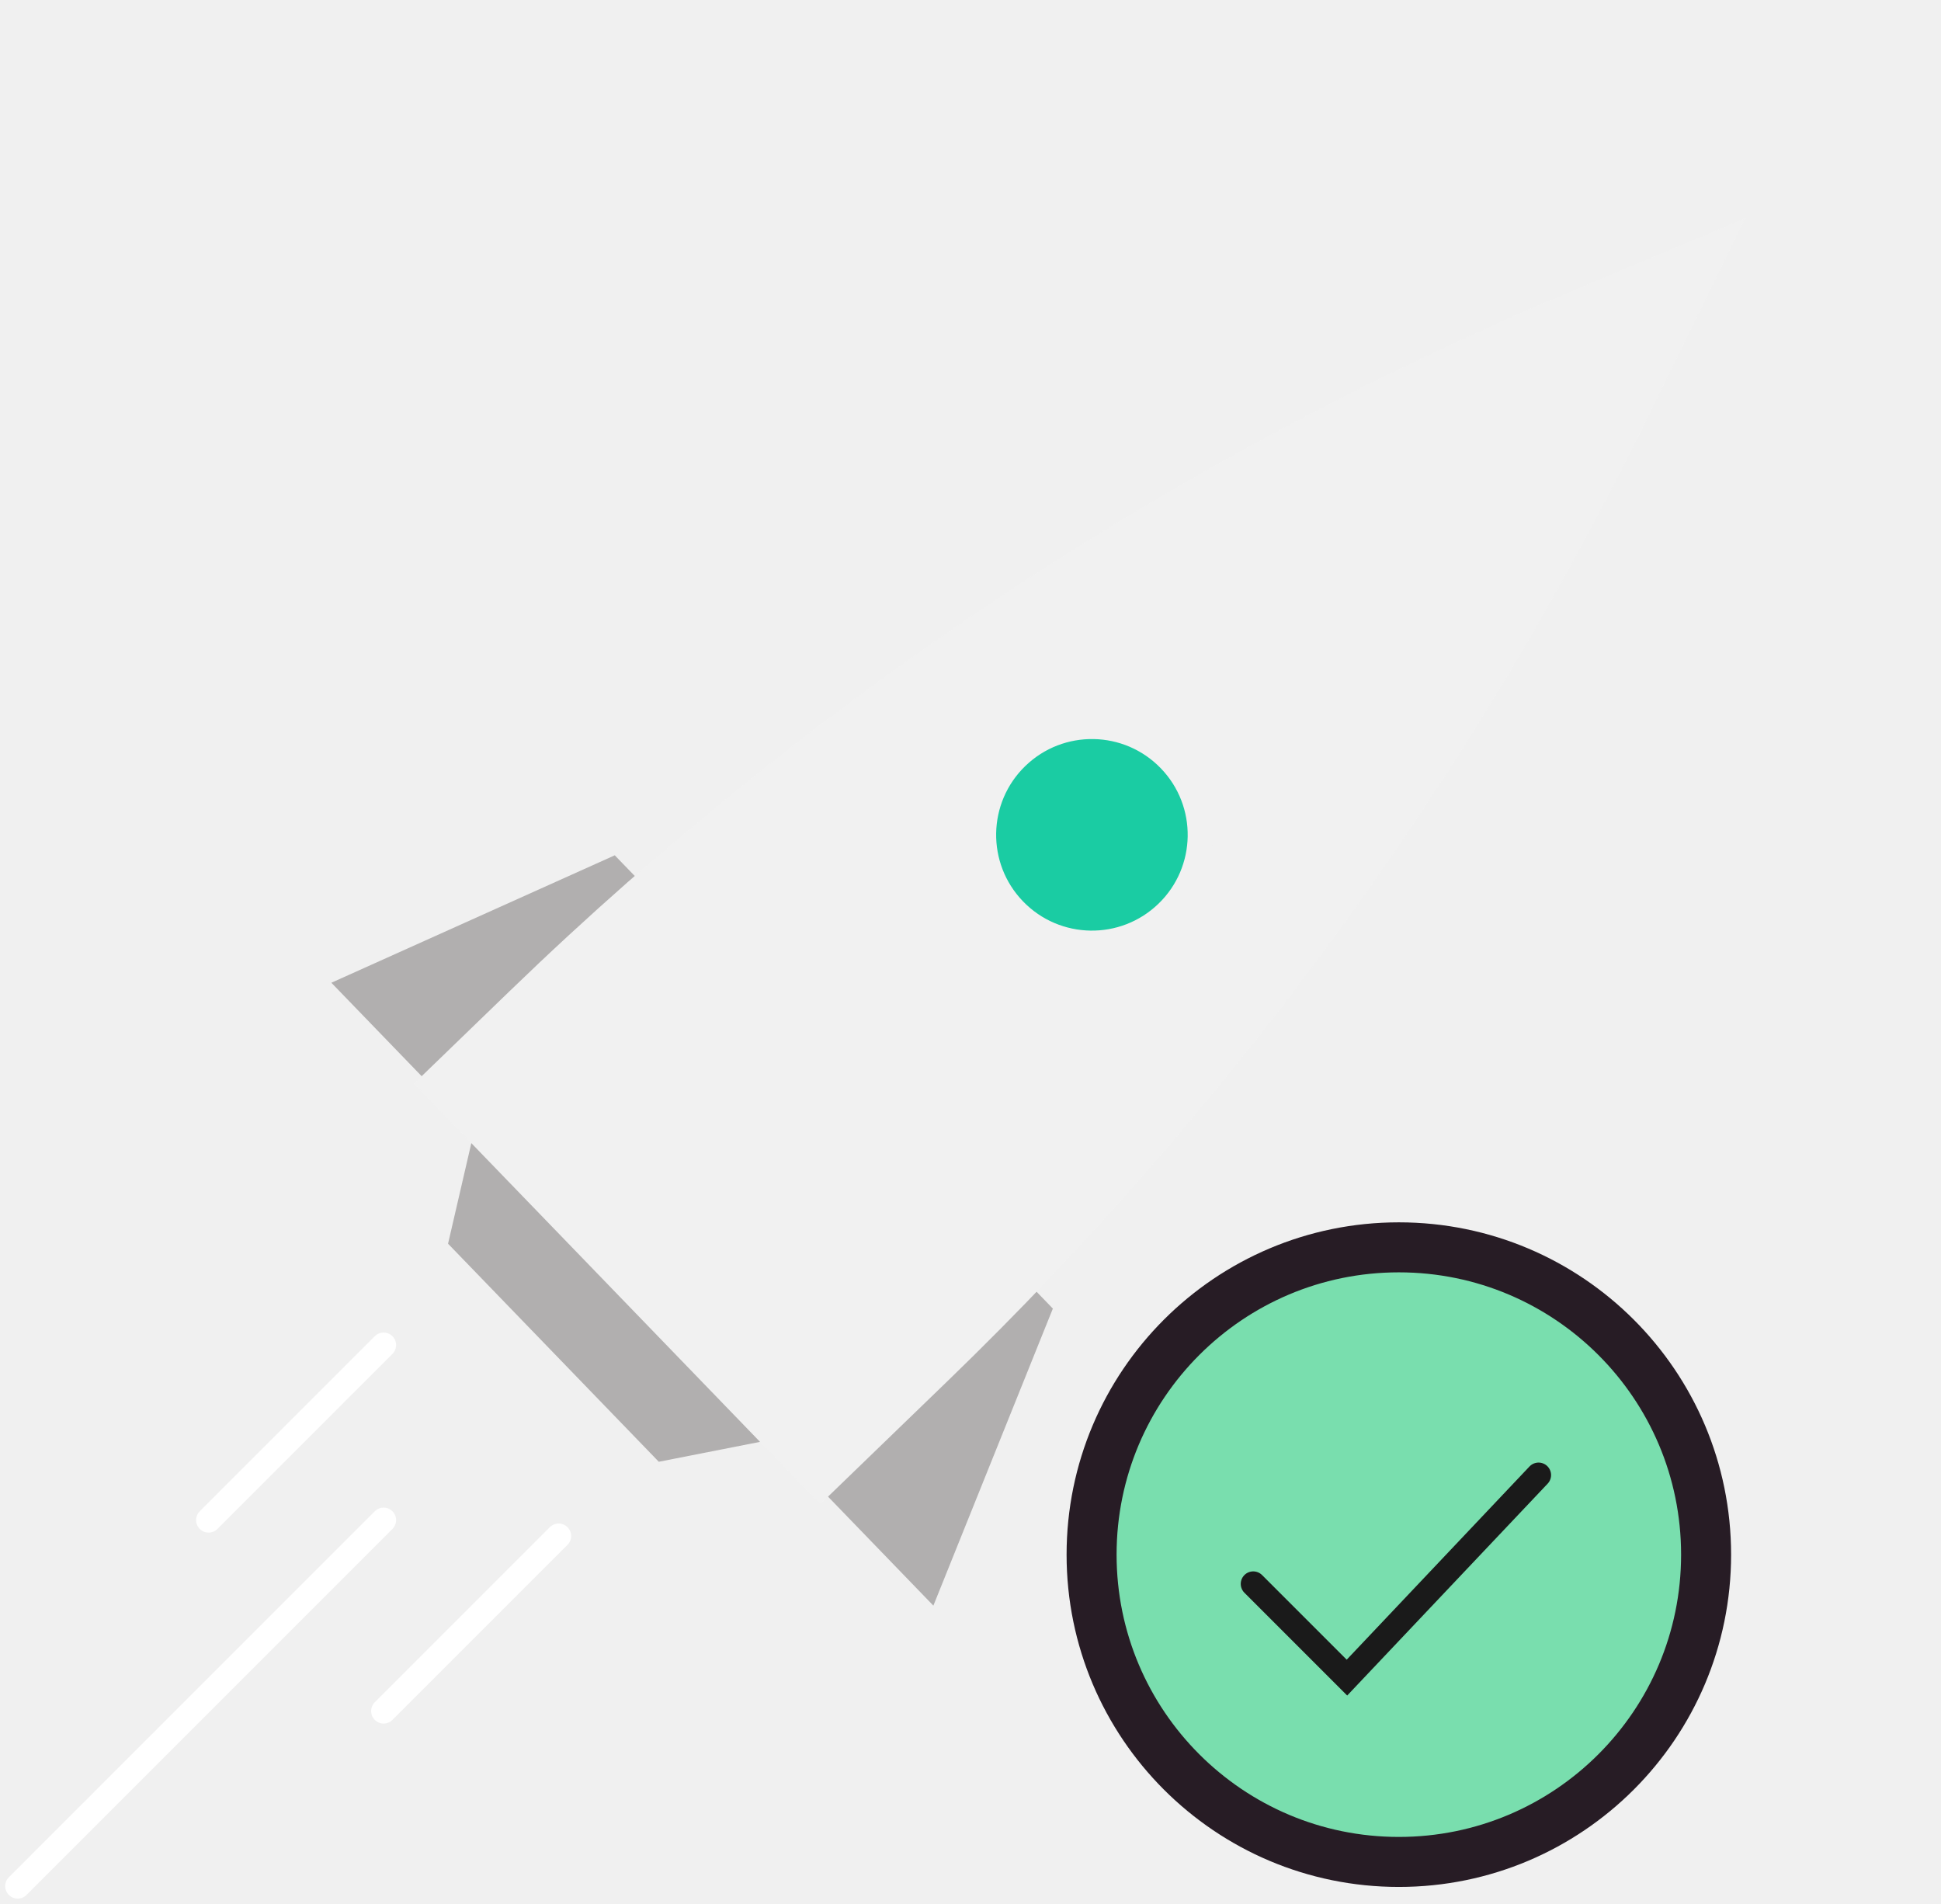
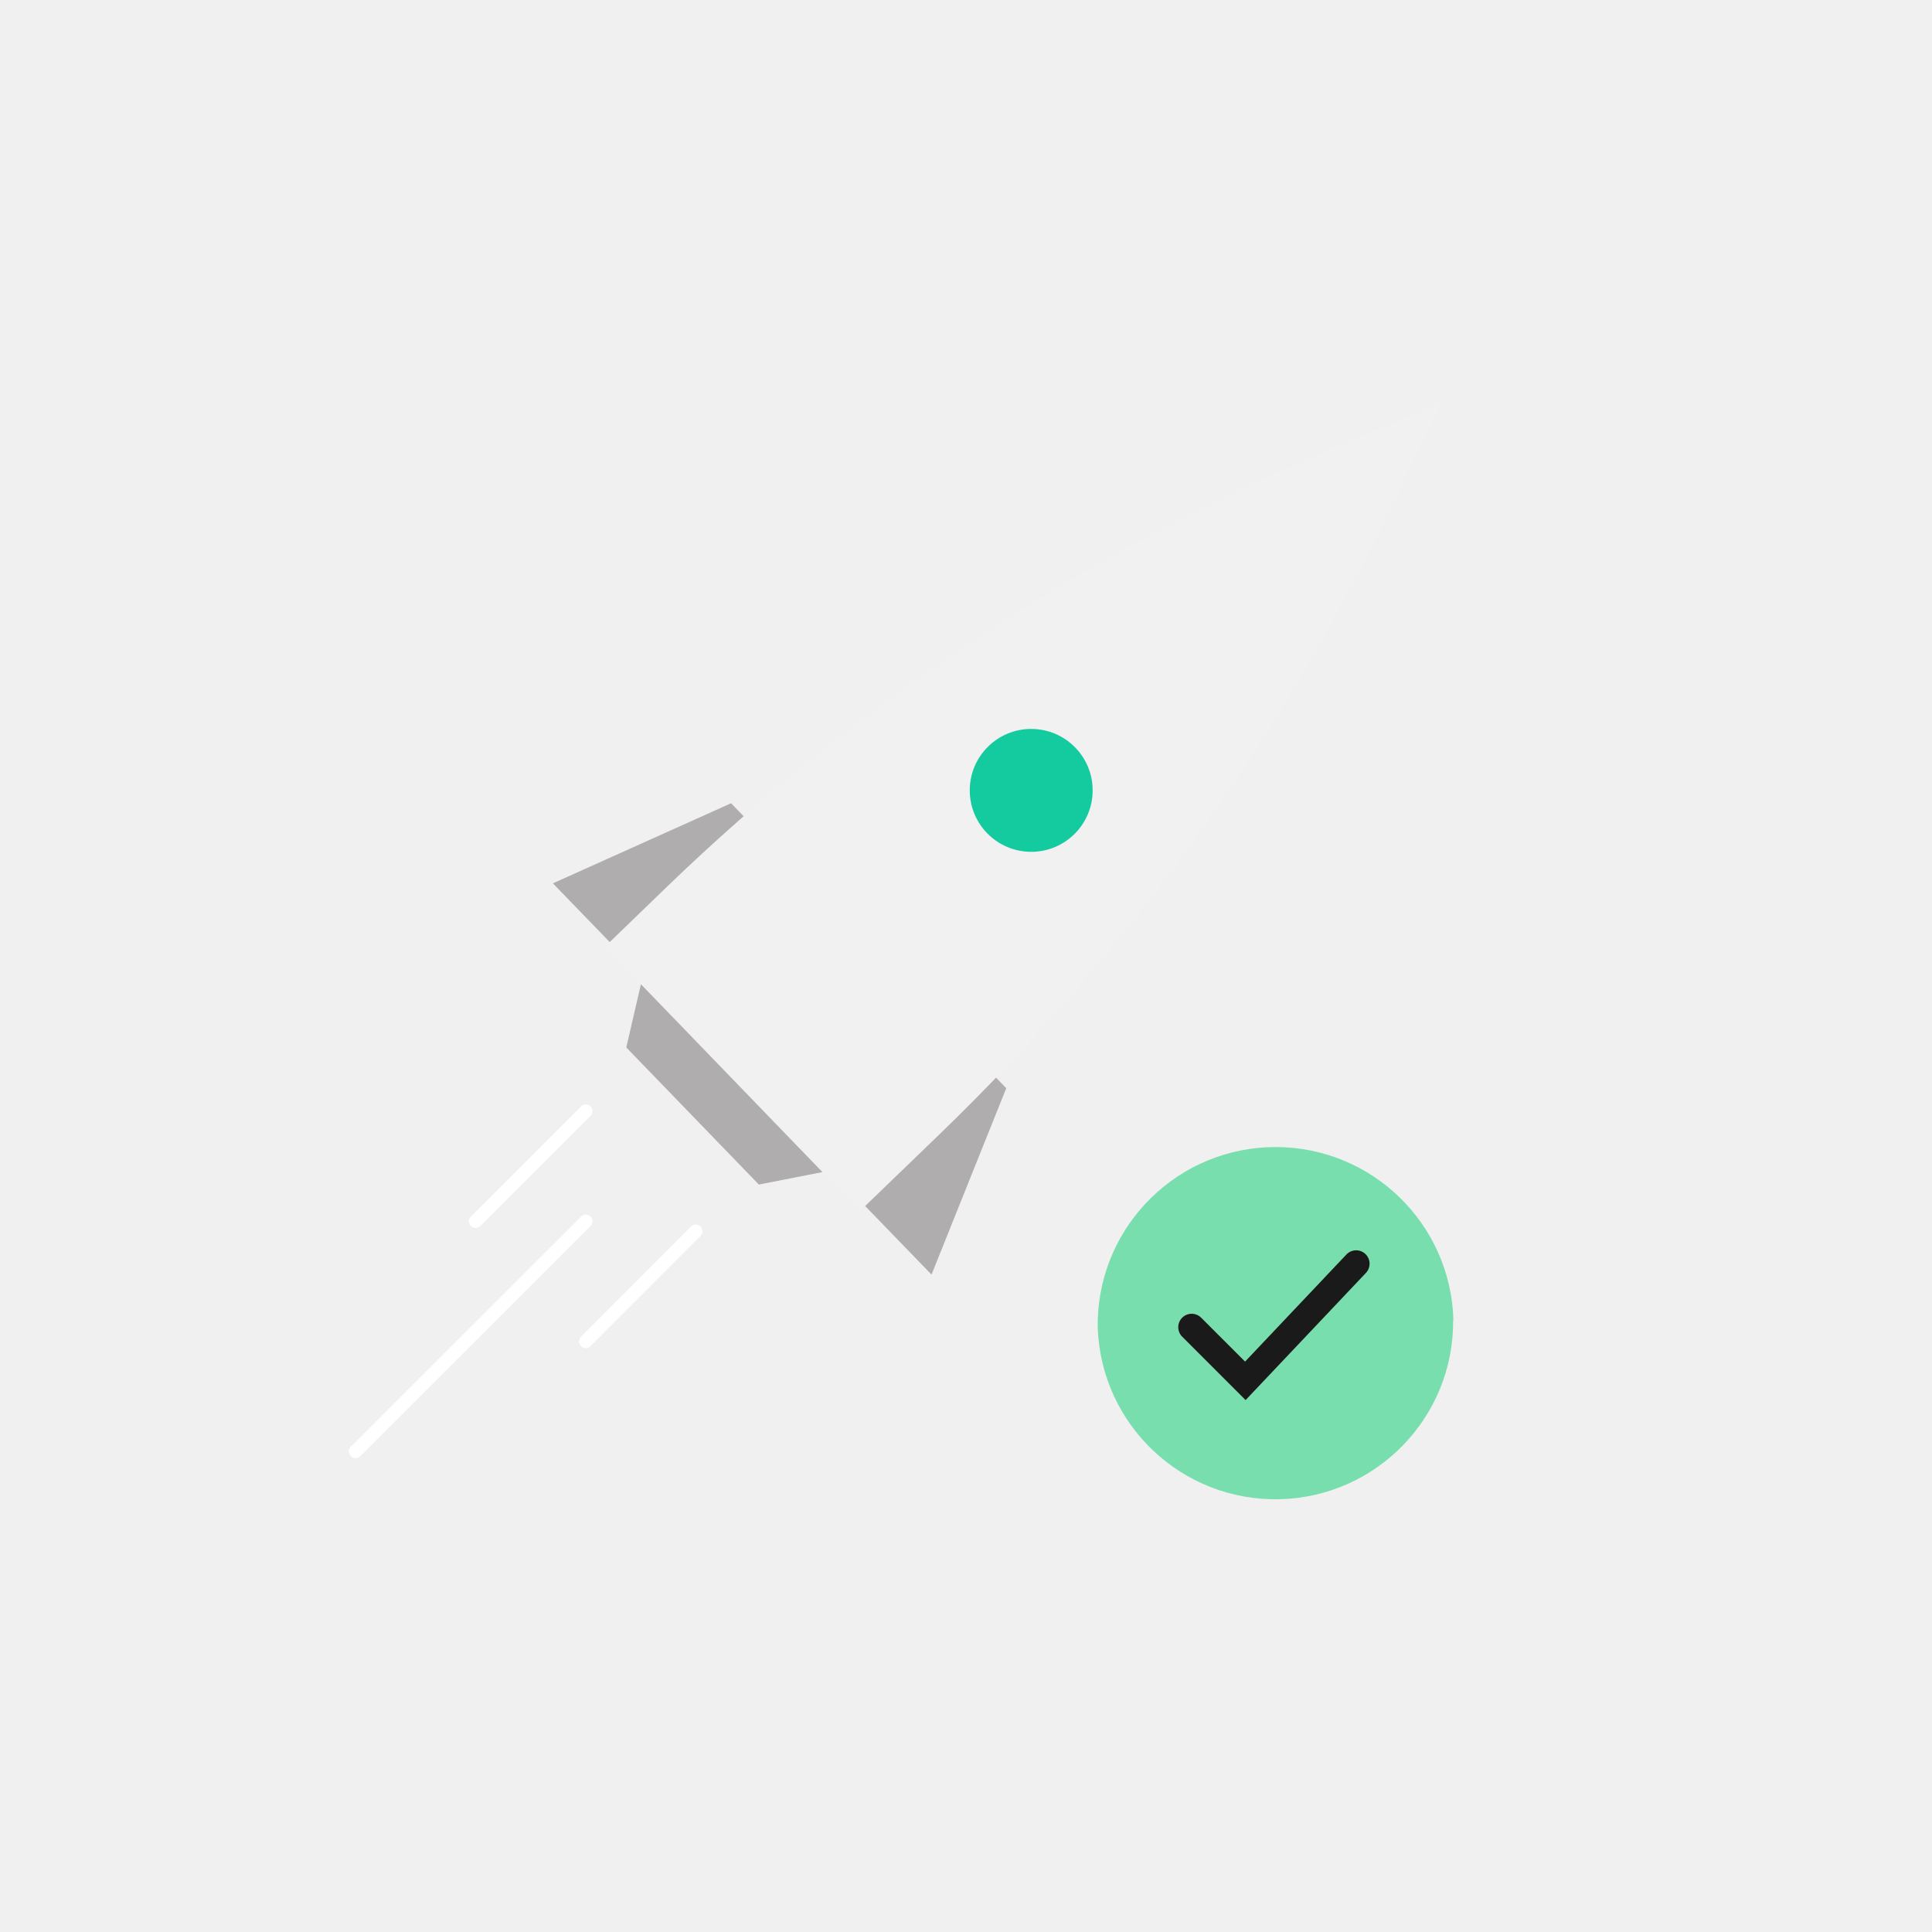
- <svg xmlns="http://www.w3.org/2000/svg" width="77.639" height="76.139" viewBox="0 0 77.639 76.139">
+ <svg xmlns="http://www.w3.org/2000/svg" id="Layer_1" data-name="Layer 1" viewBox="0 0 144 144">
  <defs>
-     <style>.a{opacity:0.97;}.b{fill:#afadad;}.c{fill:#f1f1f1;}.d{fill:#14cba0;stroke:#f1f1f1;stroke-miterlimit:10;}.e,.g{fill:none;stroke-linecap:round;}.e{stroke:#fff;}.f{fill:#79deae;stroke:#271c25;stroke-width:2px;}.g{stroke:#1a1a1a;}</style>
+     <style>.cls-1{fill:#afadad;}.cls-2{fill:#f1f1f1;}.cls-3{fill:#14cba0;stroke:#f1f1f1;stroke-miterlimit:10;}.cls-4,.cls-6,.cls-7{fill:none;}.cls-4{stroke:#fff;}.cls-4,.cls-6{stroke-linecap:round;}.cls-5{fill:#79deae;}.cls-6{stroke:#1a1a1a;stroke-width:2px;}</style>
  </defs>
-   <g transform="translate(0.707 -3.738)">
-     <g class="a" transform="translate(0 0)">
-       <g transform="translate(0 0)">
-         <g transform="translate(0 0)">
-           <g transform="translate(9.723)">
-             <g transform="translate(0)">
-               <g transform="matrix(0.695, 0.719, -0.719, 0.695, 47.353, 0)">
-                 <path class="b" d="M0,11.693H34.647L29.427,0H4.214Z" transform="translate(0 50.238)" />
-                 <path class="c" d="M15.209,8.536,12.126,0,9.354,7.129A137.566,137.566,0,0,0,0,56.99v5.375H23.387V55.259A137.585,137.585,0,0,0,15.209,8.536Z" transform="translate(5.197 0)" />
-                 <ellipse class="d" cx="4.331" cy="4.331" rx="4.331" ry="4.331" transform="translate(12.559 31.615)" />
-                 <path class="b" d="M0,0,2.245,3.465H14.374L16.616,0Z" transform="translate(8.503 62.364)" />
-               </g>
-             </g>
-           </g>
-           <g transform="translate(0 57.532)">
-             <line class="e" x1="14.638" y2="14.638" transform="translate(0 7.001)" />
-             <line class="e" x1="7.001" y2="7.001" transform="translate(7.637)" />
-             <line class="e" x1="7.001" y2="7.001" transform="translate(14.638 7.637)" />
+   <g id="Group_277" data-name="Group 277">
+     <g id="Group_278" data-name="Group 278">
+       <g id="Group_185" data-name="Group 185">
+         <g id="Group_184" data-name="Group 184">
+           <g id="Group_179" data-name="Group 179">
+             <path id="Path_343" data-name="Path 343" class="cls-1" d="M41.21,65.84,69.43,95,75,81.11,54.49,59.87Z" />
+             <path id="Path_344" data-name="Path 344" class="cls-2" d="M102.82,39.55,107.5,30l-8.27,3.47A161.37,161.37,0,0,0,49.6,66.2l-4.52,4.37,19,19.71,6-5.79A161.26,161.26,0,0,0,102.82,39.55Z" />
+             <circle id="Ellipse_27" data-name="Ellipse 27" class="cls-3" cx="76.86" cy="58.91" r="5.08" />
+             <path id="Path_345" data-name="Path 345" class="cls-1" d="M47.77,73.36l-1.09,4.71,9.88,10.22,4.74-.93Z" />
          </g>
        </g>
      </g>
-     </g>
-     <g transform="translate(42.956 53.624)">
-       <ellipse class="f" cx="12.29" cy="12.29" rx="12.29" ry="12.29" transform="translate(0 0)" />
-       <path class="g" d="M736.809,1213.766l-7.665,8.1-3.748-3.748" transform="translate(-718.93 -1204.658)" />
+       <g id="Group_275" data-name="Group 275">
+         <line id="Line_7" data-name="Line 7" class="cls-4" x1="43.66" y1="91.03" x2="26.5" y2="108.18" />
+         <line id="Line_8" data-name="Line 8" class="cls-4" x1="43.66" y1="82.82" x2="35.45" y2="91.03" />
+         <line id="Line_9" data-name="Line 9" class="cls-4" x1="51.86" y1="91.77" x2="43.66" y2="99.98" />
+       </g>
    </g>
  </g>
+   <path class="cls-5" d="M108.31,98.39A13.25,13.25,0,0,1,81.82,99c0-.2,0-.4,0-.61a13.26,13.26,0,0,1,26.51,0Z" />
+   <path id="Path_41" data-name="Path 41" class="cls-6" d="M101.08,94.19l-8.26,8.73-4-4" />
+   <rect class="cls-7" x="0.5" width="144" height="144" />
</svg>
